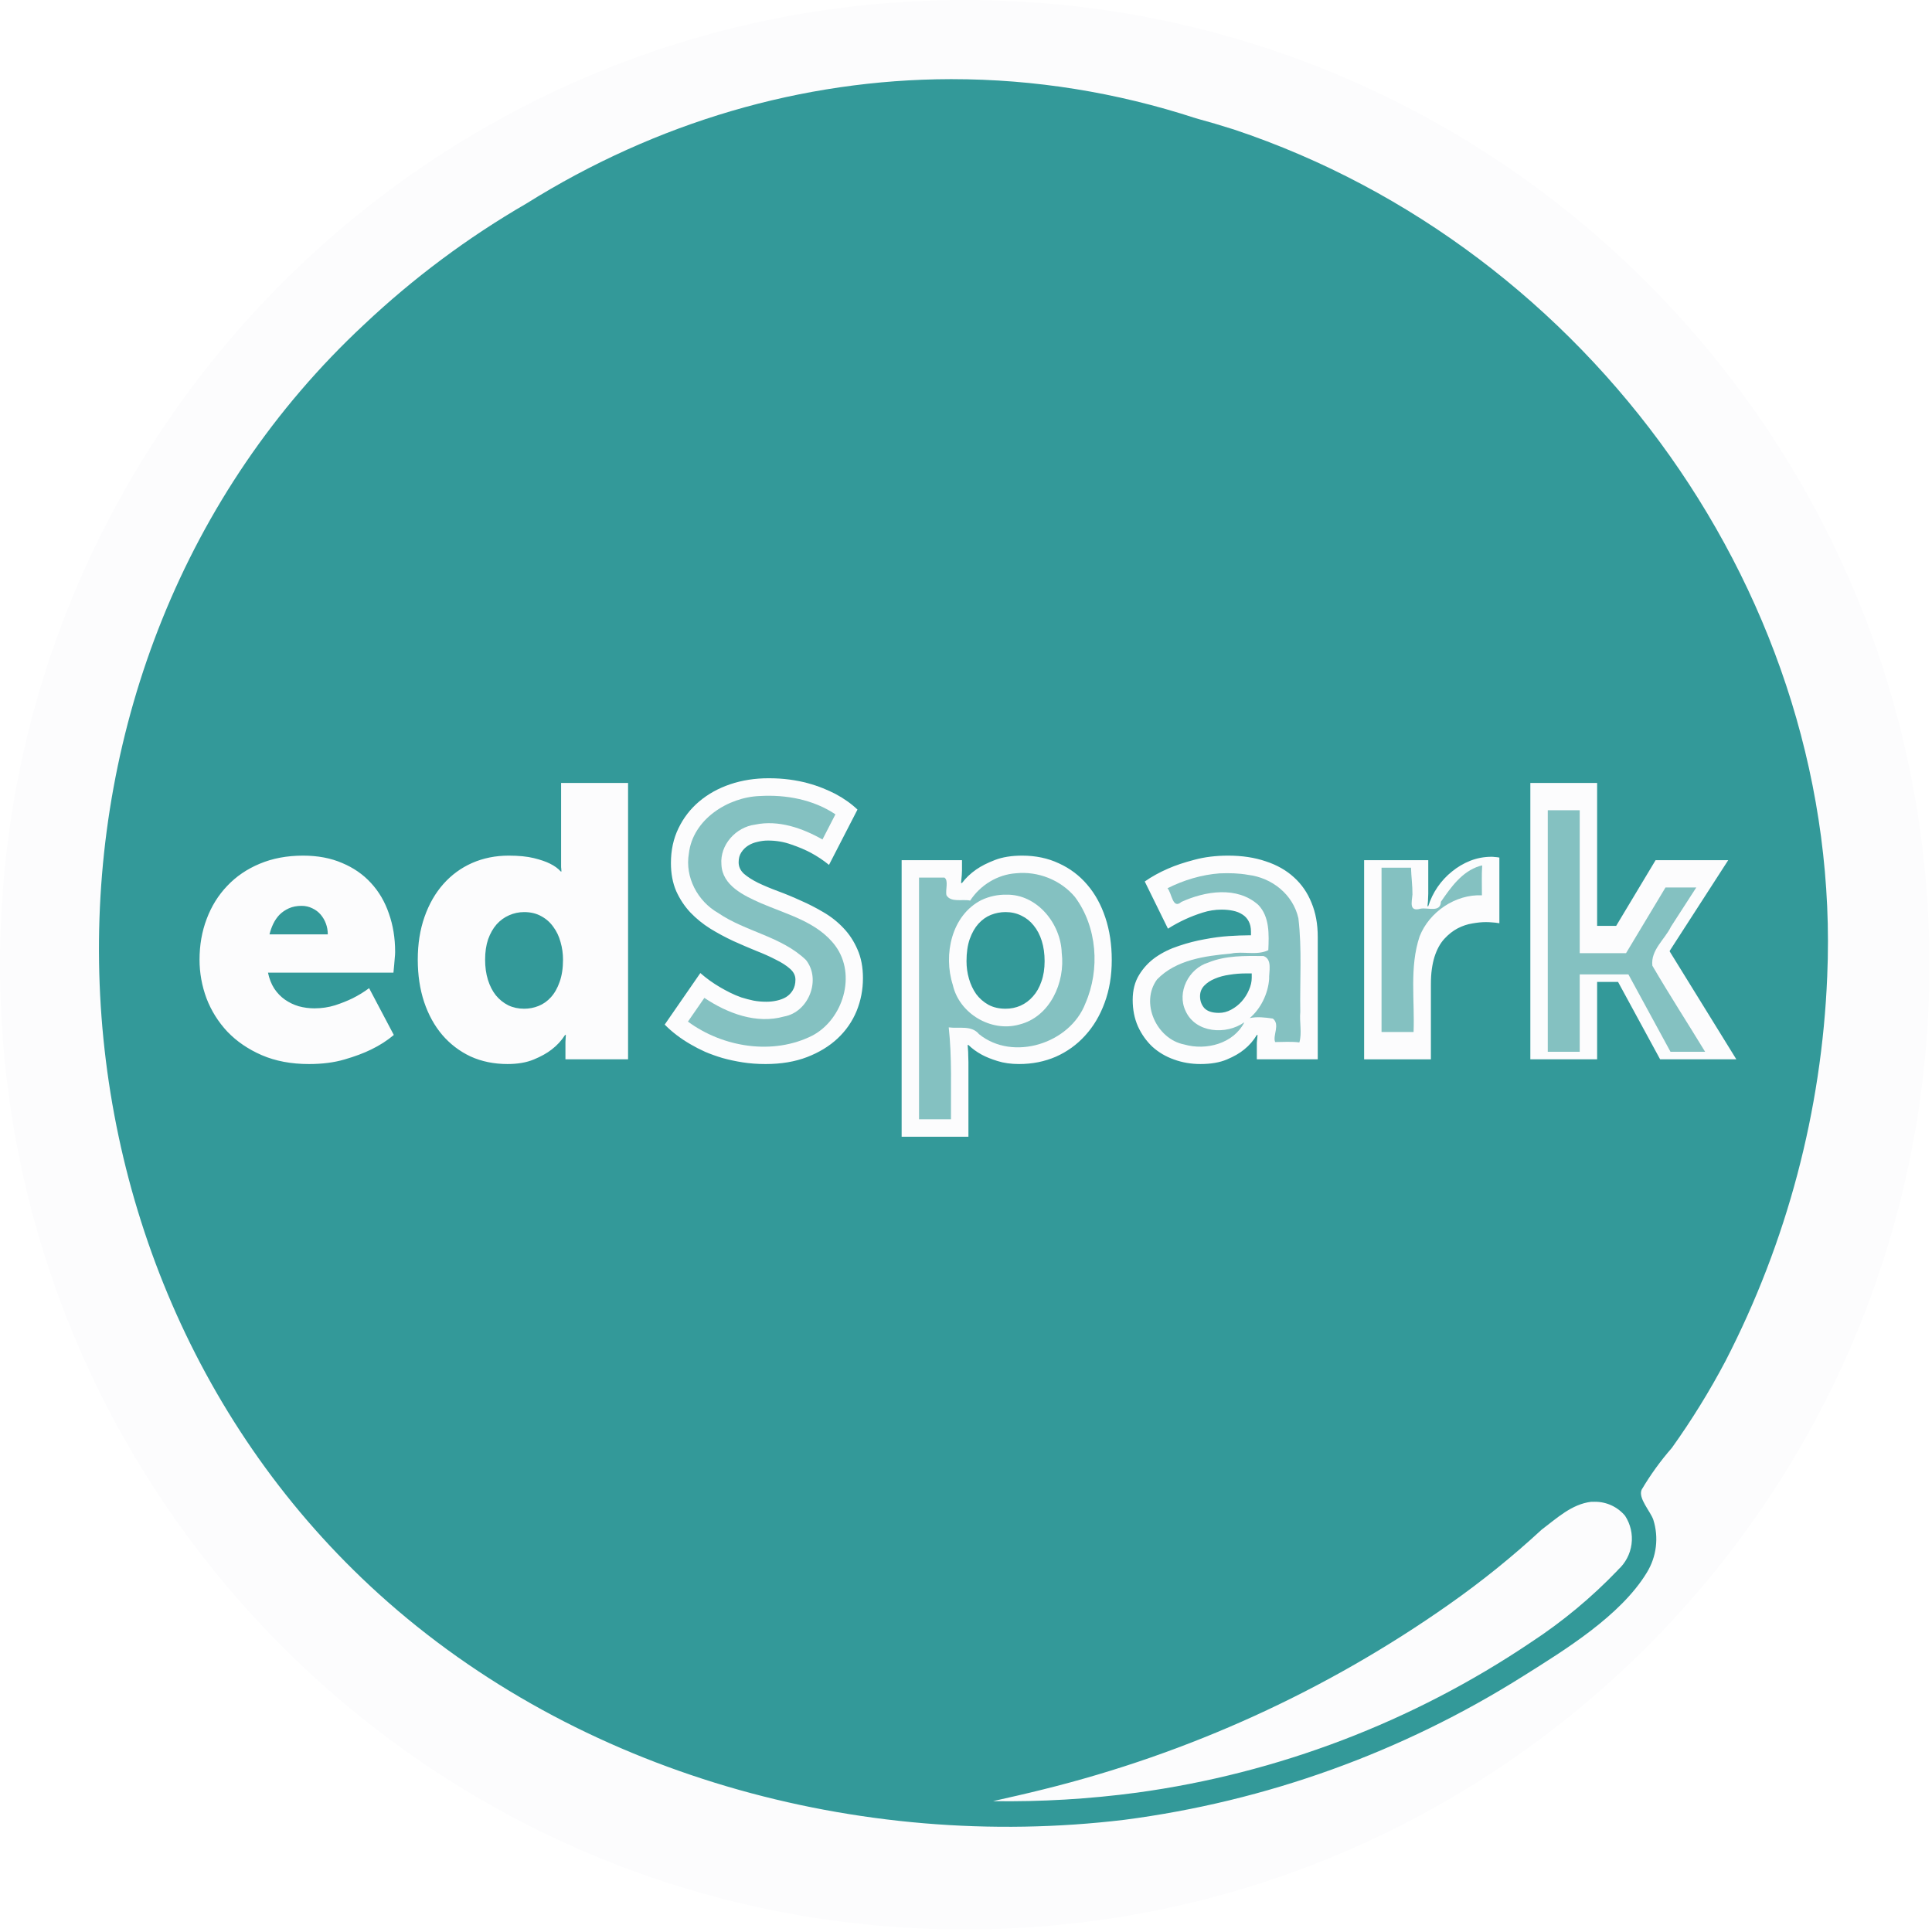
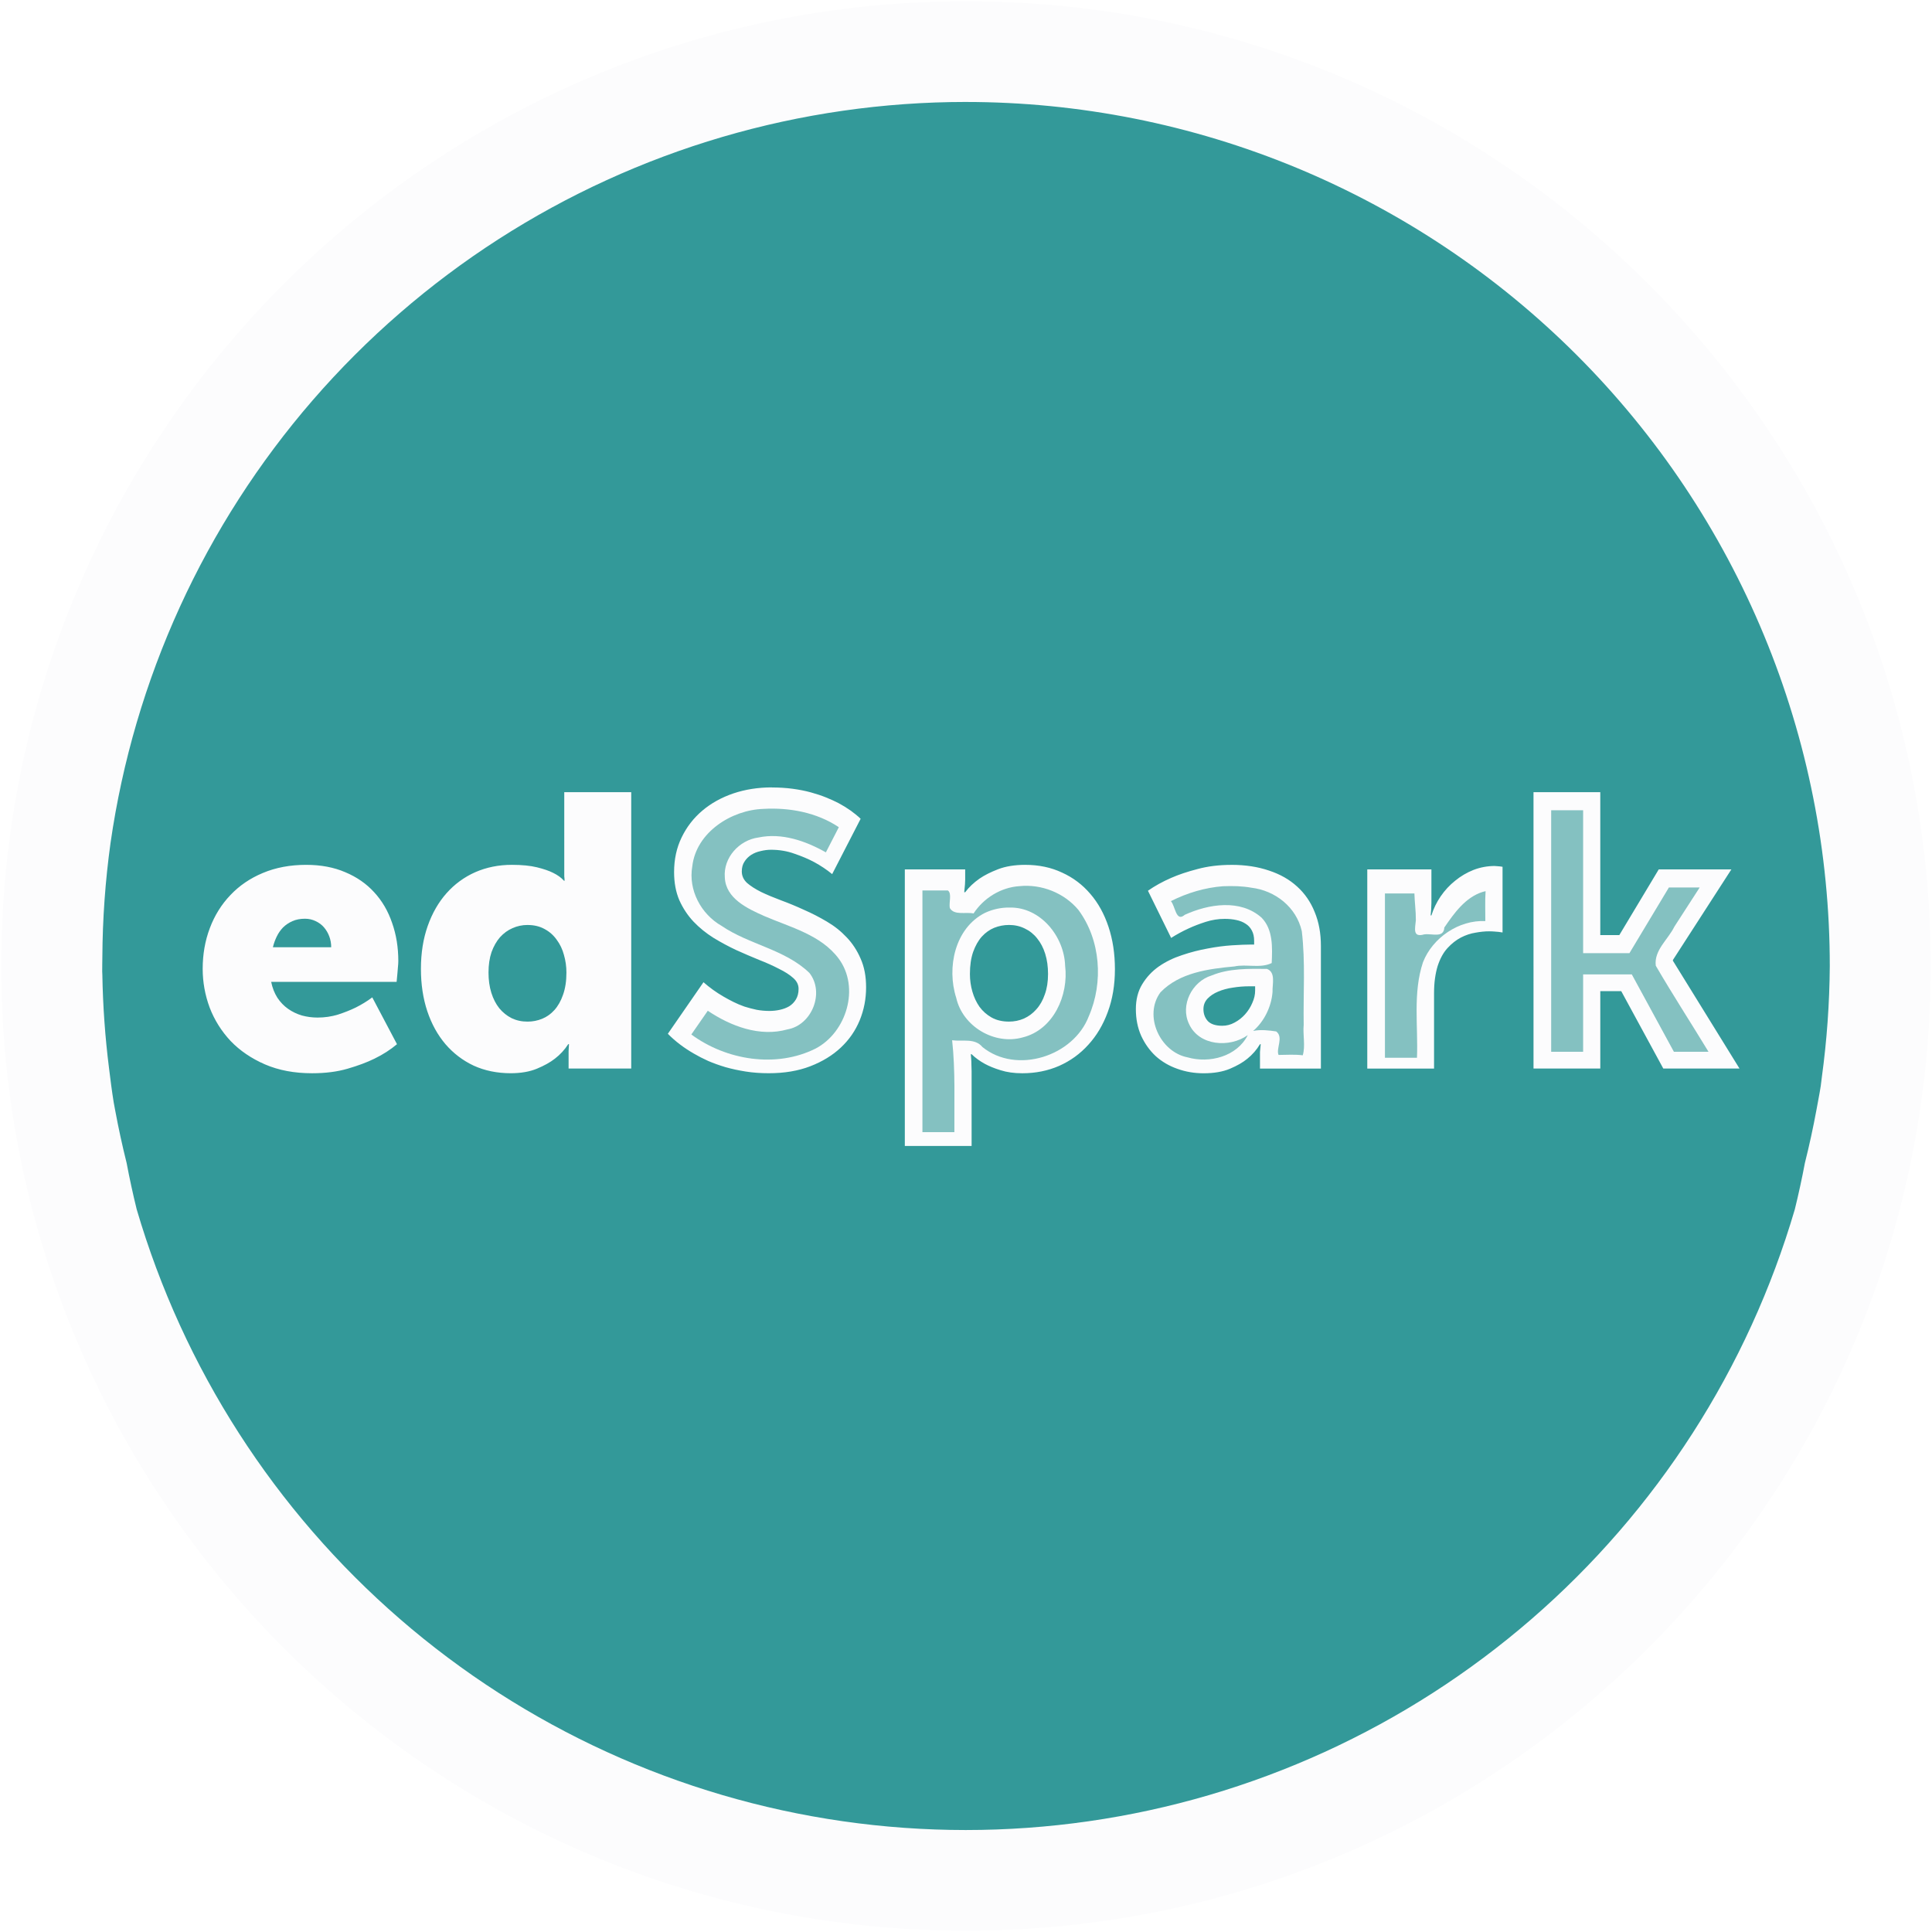
- <svg xmlns="http://www.w3.org/2000/svg" width="300" height="300" viewBox="0 0 204 204" fill="none">
-   <ellipse cx="101.865" cy="101.865" rx="101.865" ry="101.865" fill="#FCFCFD" />
-   <path d="M100.338 8.358C84.701 8.394 69.318 12.907 55.582 21.491C49.395 25.075 43.644 29.364 38.442 34.271C0.194 69.911 1.548 133.492 40.002 168.308C61.024 187.342 90.783 195.513 118.704 192.156C133.681 190.209 148.056 185.03 160.837 176.978C165.25 174.21 171.134 170.589 173.885 166.055C174.394 165.229 174.719 164.304 174.838 163.341C174.957 162.379 174.868 161.402 174.576 160.477C174.282 159.593 172.944 158.194 173.341 157.296C174.267 155.729 175.335 154.251 176.533 152.88C178.618 149.963 180.506 146.909 182.182 143.738C188.684 131.146 192.354 117.284 192.935 103.122C194.686 63.257 167.751 26.175 130.297 13.676C128.962 13.251 127.619 12.854 126.267 12.487C117.893 9.749 109.228 8.359 100.52 8.358C100.46 8.358 100.4 8.358 100.34 8.358H100.338ZM81.16 82.175C81.944 82.175 82.681 82.222 83.372 82.315C84.062 82.408 84.699 82.533 85.283 82.693C85.868 82.852 86.405 83.032 86.897 83.231C87.388 83.43 87.827 83.63 88.212 83.83C89.128 84.321 89.904 84.873 90.541 85.484L87.534 91.324C86.95 90.846 86.313 90.42 85.623 90.048C85.025 89.729 84.334 89.436 83.55 89.171C82.78 88.892 81.957 88.753 81.081 88.753C80.722 88.753 80.358 88.799 79.986 88.892C79.614 88.972 79.282 89.104 78.99 89.29C78.698 89.476 78.459 89.716 78.273 90.008C78.087 90.287 77.993 90.634 77.993 91.046C77.993 91.511 78.179 91.915 78.551 92.261C78.936 92.593 79.434 92.912 80.045 93.217C80.656 93.51 81.352 93.802 82.136 94.094C82.933 94.387 83.736 94.719 84.546 95.091C85.369 95.449 86.173 95.862 86.956 96.327C87.753 96.792 88.456 97.35 89.067 98.001C89.678 98.639 90.169 99.391 90.541 100.254C90.926 101.118 91.119 102.127 91.119 103.283C91.119 104.505 90.893 105.668 90.442 106.771C89.99 107.86 89.327 108.818 88.451 109.642C87.574 110.466 86.498 111.123 85.224 111.615C83.949 112.106 82.489 112.352 80.842 112.352C79.979 112.352 79.169 112.293 78.412 112.173C77.655 112.054 76.944 111.9 76.28 111.714C75.616 111.515 75.005 111.297 74.448 111.058C73.89 110.805 73.385 110.546 72.934 110.28C71.871 109.669 70.956 108.97 70.186 108.186L73.949 102.744C74.6 103.316 75.304 103.821 76.061 104.259C76.38 104.445 76.725 104.632 77.097 104.818C77.468 105.004 77.859 105.169 78.271 105.315C78.696 105.448 79.128 105.562 79.567 105.655C80.005 105.735 80.457 105.774 80.922 105.774C81.293 105.774 81.658 105.735 82.017 105.655C82.388 105.575 82.72 105.448 83.012 105.276C83.304 105.089 83.537 104.85 83.71 104.558C83.896 104.252 83.99 103.881 83.99 103.442C83.99 103.004 83.796 102.619 83.411 102.287C83.04 101.954 82.541 101.634 81.917 101.329C81.306 101.01 80.61 100.697 79.826 100.392C79.043 100.073 78.24 99.728 77.416 99.356C76.593 98.971 75.79 98.538 75.006 98.06C74.223 97.568 73.518 96.997 72.894 96.346C72.283 95.694 71.786 94.945 71.401 94.094C71.029 93.231 70.843 92.24 70.843 91.124C70.843 89.768 71.109 88.546 71.64 87.457C72.171 86.354 72.9 85.409 73.83 84.626C74.76 83.841 75.848 83.237 77.097 82.812C78.358 82.387 79.713 82.175 81.16 82.175ZM59.246 82.673H66.318V111.853H59.705V110.458V110.018C59.705 109.872 59.713 109.747 59.726 109.64C59.726 109.508 59.734 109.387 59.747 109.281H59.667C59.296 109.865 58.825 110.377 58.254 110.816C57.763 111.201 57.131 111.553 56.361 111.872C55.591 112.191 54.669 112.351 53.593 112.351C52.159 112.351 50.857 112.085 49.688 111.553C48.533 111.009 47.538 110.251 46.702 109.281C45.878 108.311 45.24 107.155 44.788 105.813C44.337 104.457 44.112 102.963 44.112 101.329C44.112 99.668 44.35 98.16 44.828 96.805C45.306 95.449 45.971 94.293 46.821 93.337C47.671 92.38 48.679 91.642 49.847 91.124C51.029 90.606 52.318 90.346 53.712 90.346C54.774 90.346 55.657 90.434 56.361 90.606C57.065 90.779 57.629 90.971 58.054 91.183C58.545 91.423 58.931 91.702 59.21 92.02H59.29C59.275 91.941 59.267 91.848 59.267 91.742C59.252 91.662 59.246 91.568 59.246 91.462V91.084L59.246 82.673ZM161.589 82.673H168.64V97.761H170.652L174.815 90.825H182.483L176.309 100.392V100.472L183.34 111.853H175.292L170.851 103.681H168.64V111.853H161.589V82.673ZM32.002 90.346C33.556 90.346 34.93 90.606 36.125 91.124C37.334 91.629 38.35 92.334 39.173 93.237C40.01 94.141 40.64 95.217 41.065 96.466C41.503 97.702 41.722 99.05 41.722 100.511C41.722 100.684 41.709 100.897 41.683 101.15C41.668 101.402 41.648 101.642 41.623 101.867C41.597 102.133 41.571 102.412 41.544 102.704H28.298C28.43 103.342 28.65 103.9 28.955 104.379C29.274 104.857 29.652 105.248 30.09 105.554C30.528 105.86 31.014 106.093 31.545 106.252C32.089 106.398 32.64 106.471 33.198 106.471C33.955 106.471 34.679 106.365 35.37 106.152C36.06 105.927 36.677 105.681 37.222 105.415C37.859 105.096 38.443 104.738 38.974 104.339L41.583 109.282C40.893 109.867 40.096 110.379 39.193 110.817C38.41 111.203 37.467 111.554 36.365 111.873C35.276 112.192 34.027 112.352 32.62 112.352C30.747 112.352 29.088 112.039 27.64 111.414C26.206 110.79 24.998 109.966 24.016 108.942C23.046 107.906 22.309 106.73 21.804 105.415C21.313 104.086 21.069 102.724 21.069 101.329C21.069 99.787 21.321 98.352 21.826 97.023C22.33 95.681 23.055 94.519 23.997 93.536C24.94 92.539 26.082 91.761 27.423 91.203C28.777 90.632 30.304 90.346 32.003 90.346H32.002ZM107.929 90.346C109.363 90.346 110.658 90.619 111.813 91.163C112.982 91.695 113.978 92.446 114.801 93.416C115.625 94.373 116.262 95.529 116.713 96.884C117.165 98.24 117.391 99.734 117.391 101.368C117.391 103.029 117.138 104.538 116.634 105.894C116.142 107.236 115.458 108.385 114.581 109.342C113.718 110.299 112.69 111.043 111.495 111.575C110.3 112.093 109.005 112.351 107.61 112.351C106.747 112.351 105.983 112.245 105.319 112.032C104.669 111.833 104.111 111.607 103.646 111.354C103.115 111.062 102.651 110.724 102.253 110.338H102.174C102.188 110.484 102.2 110.651 102.212 110.837C102.227 110.997 102.235 111.19 102.235 111.416C102.249 111.628 102.256 111.866 102.256 112.132V120.026H95.204V90.825H101.577V91.901C101.577 92.074 101.569 92.24 101.556 92.4C101.541 92.56 101.527 92.699 101.516 92.818C101.501 92.964 101.489 93.104 101.477 93.237H101.577C101.975 92.706 102.48 92.227 103.091 91.802C103.609 91.443 104.266 91.111 105.062 90.805C105.859 90.5 106.814 90.346 107.93 90.346H107.929ZM129.681 90.346C131.155 90.346 132.476 90.546 133.645 90.945C134.826 91.33 135.822 91.895 136.632 92.639C137.442 93.37 138.06 94.266 138.485 95.329C138.923 96.379 139.141 97.576 139.141 98.918V111.853H132.709V110.598V110.099C132.724 109.94 132.735 109.799 132.747 109.68C132.762 109.534 132.775 109.402 132.787 109.282H132.707C132.362 109.867 131.917 110.379 131.372 110.817C130.908 111.203 130.297 111.554 129.54 111.873C128.783 112.192 127.854 112.351 126.752 112.351C125.769 112.351 124.839 112.192 123.963 111.873C123.099 111.568 122.344 111.122 121.693 110.537C121.056 109.939 120.544 109.223 120.159 108.385C119.787 107.548 119.601 106.61 119.601 105.574V105.576C119.601 104.552 119.827 103.674 120.278 102.943C120.73 102.199 121.314 101.575 122.031 101.07C122.761 100.565 123.578 100.167 124.481 99.875C125.384 99.569 126.287 99.336 127.189 99.177C128.092 99.004 128.949 98.892 129.759 98.839C130.582 98.786 131.265 98.759 131.81 98.759H132.09V98.379C132.09 97.941 132.01 97.576 131.851 97.284C131.691 96.978 131.472 96.739 131.193 96.566C130.915 96.38 130.583 96.246 130.198 96.166C129.826 96.087 129.42 96.047 128.982 96.047C128.305 96.047 127.635 96.153 126.971 96.365C126.307 96.578 125.703 96.811 125.158 97.063C124.521 97.356 123.909 97.688 123.325 98.06L120.875 93.078C121.592 92.573 122.409 92.121 123.325 91.722C124.108 91.377 125.039 91.065 126.114 90.785C127.19 90.493 128.378 90.346 129.679 90.346L129.681 90.346ZM157.503 90.467C157.609 90.467 157.709 90.474 157.801 90.489C157.894 90.489 157.98 90.496 158.059 90.51C158.152 90.525 158.24 90.538 158.319 90.55V97.486C158.2 97.471 158.066 97.451 157.92 97.426C157.788 97.411 157.636 97.399 157.463 97.388C157.29 97.373 157.097 97.365 156.885 97.365C156.46 97.365 155.988 97.412 155.47 97.505C154.952 97.585 154.436 97.757 153.918 98.023C153.413 98.288 152.941 98.66 152.503 99.138C152.065 99.617 151.72 100.249 151.468 101.033C151.348 101.419 151.255 101.85 151.188 102.328C151.121 102.793 151.089 103.318 151.089 103.903V111.856H144.038V90.825H150.81V94.373C150.81 94.559 150.802 94.732 150.789 94.892C150.789 95.038 150.78 95.17 150.766 95.29C150.751 95.436 150.74 95.569 150.728 95.689H150.807C151.033 94.971 151.358 94.301 151.783 93.676C152.221 93.039 152.733 92.487 153.317 92.022C153.901 91.544 154.545 91.164 155.249 90.885C155.966 90.606 156.717 90.467 157.5 90.467L157.503 90.467ZM31.843 95.649C31.338 95.649 30.893 95.735 30.508 95.908C30.123 96.081 29.791 96.307 29.512 96.586C29.247 96.865 29.027 97.183 28.855 97.542C28.682 97.901 28.55 98.273 28.457 98.658H34.611C34.611 98.259 34.545 97.881 34.412 97.522C34.28 97.164 34.093 96.845 33.854 96.566C33.615 96.287 33.323 96.067 32.978 95.908C32.633 95.735 32.255 95.649 31.843 95.649ZM106.177 96.306C105.646 96.306 105.128 96.405 104.624 96.604C104.132 96.803 103.695 97.115 103.31 97.541C102.938 97.953 102.633 98.491 102.394 99.155C102.168 99.806 102.054 100.584 102.054 101.488V101.489C102.054 102.127 102.14 102.745 102.313 103.343C102.485 103.941 102.738 104.479 103.07 104.957C103.415 105.422 103.847 105.801 104.365 106.093C104.883 106.372 105.487 106.511 106.177 106.511C106.735 106.511 107.26 106.405 107.751 106.192C108.256 105.966 108.693 105.641 109.065 105.216C109.45 104.791 109.749 104.266 109.961 103.641C110.187 103.017 110.301 102.298 110.301 101.488C110.301 100.704 110.201 99.994 110.002 99.356C109.803 98.718 109.518 98.173 109.146 97.721C108.787 97.27 108.355 96.924 107.851 96.685C107.346 96.433 106.788 96.306 106.177 96.306V96.306ZM55.346 96.307C54.788 96.307 54.257 96.42 53.752 96.645C53.261 96.858 52.822 97.177 52.437 97.602C52.065 98.027 51.767 98.552 51.541 99.177C51.329 99.801 51.223 100.52 51.223 101.33C51.223 102.114 51.322 102.825 51.521 103.462C51.72 104.1 51.999 104.645 52.358 105.097C52.73 105.548 53.168 105.9 53.673 106.153C54.178 106.392 54.735 106.512 55.346 106.512C55.877 106.512 56.389 106.413 56.88 106.214C57.371 106.015 57.802 105.708 58.174 105.295C58.559 104.87 58.864 104.332 59.09 103.681C59.329 103.016 59.449 102.234 59.449 101.33C59.449 100.692 59.362 100.073 59.189 99.475C59.03 98.877 58.779 98.347 58.434 97.882C58.102 97.404 57.676 97.024 57.158 96.745C56.641 96.453 56.037 96.307 55.346 96.307ZM131.513 102.784C130.955 102.784 130.391 102.83 129.82 102.923C129.249 103.003 128.731 103.143 128.266 103.343C127.814 103.529 127.443 103.775 127.151 104.08C126.859 104.386 126.712 104.758 126.712 105.196C126.712 105.688 126.865 106.105 127.171 106.451C127.49 106.783 128.001 106.95 128.705 106.95C129.156 106.95 129.587 106.838 129.999 106.612C130.424 106.386 130.796 106.094 131.115 105.735C131.434 105.376 131.686 104.977 131.872 104.538C132.071 104.099 132.17 103.668 132.17 103.243V102.784H131.513ZM168.402 158.573C169.009 158.57 169.61 158.7 170.161 158.956C170.711 159.211 171.199 159.584 171.59 160.05C172.168 160.934 172.411 161.996 172.274 163.044C172.136 164.092 171.628 165.056 170.84 165.761V165.775C168.075 168.663 164.991 171.227 161.646 173.416C149.177 181.816 134.95 187.245 120.058 189.285C115.017 189.959 109.932 190.26 104.847 190.184C106.612 189.786 108.378 189.389 110.143 188.947C125.532 185.146 140.078 178.512 153.04 169.382C156.457 166.981 159.711 164.355 162.779 161.52C164.368 160.328 165.941 158.828 168 158.577H168.251C168.301 158.575 168.352 158.573 168.402 158.573V158.573Z" fill="#339999" />
-   <path opacity="0.6" d="M80.234 84.052C76.905 84.162 73.147 86.499 72.737 90.131C72.307 92.628 73.664 95.167 75.834 96.403C78.742 98.386 82.532 98.882 85.106 101.37C86.74 103.44 85.375 106.88 82.789 107.333C79.866 108.161 76.799 106.99 74.375 105.366C73.797 106.201 73.218 107.036 72.64 107.871C76.329 110.592 81.608 111.448 85.777 109.348C89.029 107.629 90.45 102.932 88.215 99.883C86.333 97.341 83.087 96.555 80.325 95.359C78.564 94.575 76.265 93.514 76.175 91.289C75.999 89.202 77.696 87.341 79.728 87.071C82.197 86.554 84.712 87.435 86.845 88.641C87.301 87.756 87.757 86.87 88.213 85.984C85.883 84.427 82.997 83.89 80.234 84.052Z" fill="#339999" />
-   <path opacity="0.6" d="M107.284 92.209C105.327 92.338 103.51 93.46 102.44 95.093C101.635 94.916 100.391 95.329 99.931 94.517C99.819 93.947 100.175 92.983 99.727 92.666C98.832 92.666 97.936 92.666 97.041 92.666C97.041 101.172 97.041 109.678 97.041 118.184C98.165 118.184 99.29 118.184 100.414 118.184C100.392 114.949 100.528 111.703 100.176 108.48C101.274 108.632 102.577 108.226 103.376 109.196C106.97 112.109 112.995 110.18 114.609 105.942C116.17 102.367 115.858 97.872 113.505 94.713C112.004 92.918 109.605 91.972 107.284 92.209H107.284ZM106.255 94.469C109.504 94.404 112.012 97.519 112.108 100.612C112.494 103.73 110.873 107.387 107.614 108.184C104.647 109.014 101.29 107.024 100.61 104.008C99.583 100.816 100.46 96.627 103.655 95.024C104.466 94.648 105.361 94.453 106.255 94.469V94.469Z" fill="#339999" />
-   <path opacity="0.6" d="M128.811 92.215C126.884 92.357 125 92.923 123.277 93.79C123.749 94.32 123.803 96.054 124.743 95.234C127.255 94.088 130.612 93.545 132.854 95.539C134.079 96.798 133.991 98.7 133.922 100.329C132.704 100.92 131.25 100.411 129.995 100.685C127.254 100.937 124.173 101.339 122.171 103.423C120.366 105.878 122.121 109.715 125.036 110.286C127.344 110.951 130.25 110.202 131.391 107.94C129.484 109.304 126.248 109.088 125.191 106.761C124.235 104.771 125.508 102.276 127.567 101.643C129.413 100.879 131.461 100.93 133.408 100.944C134.38 101.287 133.974 102.597 134.007 103.385C133.891 104.948 133.11 106.517 131.96 107.5C132.752 107.327 133.645 107.439 134.397 107.55C135.2 108.166 134.357 109.35 134.643 110.031C135.496 110.025 136.365 109.961 137.2 110.07C137.496 109.068 137.194 107.912 137.298 106.851C137.242 103.556 137.488 100.233 137.097 96.957C136.525 94.428 134.294 92.677 131.788 92.376C130.806 92.2 129.806 92.178 128.811 92.218L128.811 92.215Z" fill="#339999" />
-   <path opacity="0.6" d="M156.212 91.452C154.367 92.025 153.186 93.704 152.147 95.217C152.092 96.386 150.811 95.813 150.014 95.945C148.78 96.296 149.059 95.331 149.141 94.445C149.15 93.501 149.013 92.564 148.989 91.622C147.951 91.622 146.914 91.622 145.877 91.622C145.877 97.404 145.877 103.186 145.877 108.968C147.004 108.968 148.131 108.968 149.259 108.968C149.392 105.613 148.812 102.123 149.896 98.878C150.918 96.274 153.702 94.405 156.476 94.537C156.486 93.488 156.432 92.432 156.504 91.38C156.407 91.402 156.309 91.43 156.212 91.452L156.212 91.452Z" fill="#339999" />
-   <path opacity="0.6" d="M163.43 111.057C164.554 111.057 165.678 111.057 166.803 111.057C166.803 108.333 166.803 105.61 166.803 102.886C168.516 102.886 170.23 102.886 171.943 102.886C173.422 105.611 174.907 108.333 176.388 111.057C177.606 111.057 178.824 111.057 180.043 111.057C178.2 108.024 176.253 105.022 174.474 101.969C174.276 100.32 175.781 99.203 176.44 97.843C177.33 96.466 178.219 95.088 179.109 93.711C178.026 93.711 176.942 93.711 175.859 93.711C174.47 96.022 173.085 98.336 171.693 100.646C170.063 100.646 168.433 100.646 166.803 100.646C166.803 95.616 166.803 90.587 166.803 85.557C165.678 85.557 164.554 85.557 163.43 85.557C163.43 94.057 163.43 102.557 163.43 111.057Z" fill="#339999" />
+ <svg xmlns="http://www.w3.org/2000/svg" width="300" height="300" viewBox="0 0 204 204" fill="none" version="1.1" id="svg6">
+   <defs id="defs6" />
+   <g id="g38" transform="translate(223.1979,27.63061)">
+     <circle cx="-121.198" cy="74.369" fill="#fcfcfd" id="ellipse1" r="101.865" />
+     <path id="path27" style="fill:#339999;fill-opacity:1;stroke-width:0.726;stroke-linecap:round;stroke-linejoin:round;paint-order:markers stroke fill" d="m -121.223,-16.865 a 91.235,91.235 0 0 0 -12.984,0.93 91.235,91.235 0 0 0 -12.721,2.766 91.235,91.235 0 0 0 -12.196,4.549 91.235,91.235 0 0 0 -11.425,6.238 91.235,91.235 0 0 0 -10.42,7.801 91.235,91.235 0 0 0 -9.205,9.204 91.235,91.235 0 0 0 -7.801,10.422 91.235,91.235 0 0 0 -6.238,11.425 91.235,91.235 0 0 0 -4.549,12.196 91.235,91.235 0 0 0 -2.766,12.721 91.235,91.235 0 0 0 -0.862,12.042 c -5.2e-4,0.504 -0.022,1.008 -0.015,1.513 0.002,0.125 0.012,0.25 0.015,0.376 a 91.235,91.235 0 0 0 0.705,9.849 c 0.148,1.206 0.3,2.413 0.494,3.612 0.048,0.298 0.115,0.593 0.166,0.891 a 91.235,91.235 0 0 0 1.197,5.498 91.235,91.235 0 0 0 1.066,4.905 91.235,91.235 0 0 0 4.549,12.197 91.235,91.235 0 0 0 6.238,11.425 91.235,91.235 0 0 0 7.801,10.42 91.235,91.235 0 0 0 9.205,9.205 91.235,91.235 0 0 0 10.42,7.8 91.235,91.235 0 0 0 11.425,6.238 91.235,91.235 0 0 0 12.196,4.55 91.235,91.235 0 0 0 12.721,2.766 91.235,91.235 0 0 0 12.984,0.928 91.235,91.235 0 0 0 12.984,-0.928 91.235,91.235 0 0 0 12.719,-2.766 91.235,91.235 0 0 0 12.197,-4.55 91.235,91.235 0 0 0 11.425,-6.238 91.235,91.235 0 0 0 10.42,-7.8 91.235,91.235 0 0 0 9.205,-9.205 91.235,91.235 0 0 0 7.8,-10.42 91.235,91.235 0 0 0 6.238,-11.425 91.235,91.235 0 0 0 4.55,-12.197 91.235,91.235 0 0 0 1.066,-4.905 91.235,91.235 0 0 0 1.227,-5.639 c 0.149,-0.839 0.323,-1.673 0.45,-2.515 0.045,-0.3 0.069,-0.604 0.112,-0.904 a 91.235,91.235 0 0 0 0.839,-11.739 91.235,91.235 0 0 0 -0.109,-4.477 91.235,91.235 0 0 0 -0.331,-4.465 91.235,91.235 0 0 0 -0.547,-4.445 91.235,91.235 0 0 0 -0.766,-4.412 91.235,91.235 0 0 0 -0.98,-4.37 91.235,91.235 0 0 0 -1.195,-4.315 91.235,91.235 0 0 0 -1.404,-4.253 91.235,91.235 0 0 0 -1.612,-4.177 91.235,91.235 0 0 0 -1.814,-4.095 91.235,91.235 0 0 0 -2.013,-4 91.235,91.235 0 0 0 -2.207,-3.895 91.235,91.235 0 0 0 -2.396,-3.784 91.235,91.235 0 0 0 -2.578,-3.66 91.235,91.235 0 0 0 -2.756,-3.53 91.235,91.235 0 0 0 -2.925,-3.392 91.235,91.235 0 0 0 -3.088,-3.243 91.235,91.235 0 0 0 -3.243,-3.087 91.235,91.235 0 0 0 -3.391,-2.926 91.235,91.235 0 0 0 -3.53,-2.755 91.235,91.235 0 0 0 -3.662,-2.579 91.235,91.235 0 0 0 -3.783,-2.395 91.235,91.235 0 0 0 -3.897,-2.207 91.235,91.235 0 0 0 -4,-2.013 91.235,91.235 0 0 0 -4.093,-1.816 91.235,91.235 0 0 0 -4.178,-1.611 91.235,91.235 0 0 0 -4.251,-1.405 91.235,91.235 0 0 0 -4.316,-1.194 91.235,91.235 0 0 0 -4.37,-0.981 91.235,91.235 0 0 0 -4.412,-0.765 91.235,91.235 0 0 0 -4.444,-0.549 91.235,91.235 0 0 0 -4.466,-0.329 91.235,91.235 0 0 0 -4.476,-0.11 z m -20.481,72.383 c 0.783,0 1.521,0.046 2.211,0.139 0.691,0.093 1.327,0.219 1.911,0.379 0.584,0.16 1.122,0.339 1.614,0.538 0.491,0.199 0.93,0.399 1.315,0.599 0.458,0.246 0.882,0.507 1.27,0.782 0.388,0.276 0.741,0.566 1.06,0.871 l -3.007,5.841 c -0.584,-0.478 -1.221,-0.904 -1.911,-1.276 -0.598,-0.319 -1.288,-0.612 -2.072,-0.878 -0.385,-0.14 -0.784,-0.244 -1.195,-0.313 -0.412,-0.07 -0.837,-0.104 -1.275,-0.104 -0.358,0 -0.724,0.046 -1.096,0.139 -0.372,0.08 -0.703,0.211 -0.995,0.397 -0.292,0.186 -0.531,0.426 -0.717,0.719 -0.093,0.14 -0.163,0.296 -0.21,0.469 -0.047,0.173 -0.07,0.362 -0.07,0.568 0,0.233 0.046,0.45 0.139,0.652 0.093,0.202 0.232,0.39 0.418,0.563 0.385,0.332 0.883,0.651 1.494,0.956 0.611,0.292 1.308,0.584 2.092,0.877 0.797,0.292 1.599,0.625 2.409,0.997 0.823,0.359 1.627,0.771 2.411,1.236 0.398,0.233 0.773,0.487 1.125,0.766 0.352,0.279 0.68,0.582 0.985,0.907 0.305,0.319 0.582,0.667 0.827,1.043 0.246,0.375 0.461,0.778 0.647,1.21 0.193,0.432 0.338,0.9 0.434,1.405 0.096,0.505 0.143,1.046 0.143,1.624 0,0.611 -0.056,1.208 -0.169,1.789 -0.113,0.581 -0.283,1.147 -0.509,1.699 -0.226,0.544 -0.504,1.057 -0.835,1.535 -0.332,0.479 -0.717,0.924 -1.155,1.336 -0.438,0.412 -0.926,0.782 -1.464,1.11 -0.538,0.329 -1.126,0.617 -1.764,0.863 -0.637,0.245 -1.32,0.43 -2.051,0.552 -0.73,0.123 -1.508,0.183 -2.331,0.183 -0.863,0 -1.672,-0.058 -2.429,-0.178 -0.757,-0.119 -1.469,-0.274 -2.133,-0.46 -0.664,-0.199 -1.274,-0.417 -1.831,-0.656 -0.558,-0.253 -1.063,-0.512 -1.514,-0.778 -0.531,-0.305 -1.026,-0.632 -1.484,-0.981 -0.458,-0.349 -0.879,-0.72 -1.264,-1.112 l 3.763,-5.443 c 0.651,0.572 1.356,1.077 2.113,1.515 0.319,0.186 0.663,0.373 1.035,0.559 0.372,0.186 0.764,0.351 1.175,0.497 0.425,0.133 0.857,0.247 1.295,0.34 0.438,0.08 0.89,0.12 1.355,0.12 0.372,0 0.737,-0.04 1.096,-0.12 0.372,-0.08 0.703,-0.207 0.995,-0.379 0.292,-0.187 0.525,-0.427 0.697,-0.719 0.093,-0.153 0.163,-0.323 0.21,-0.509 0.047,-0.186 0.07,-0.387 0.07,-0.607 0,-0.219 -0.048,-0.425 -0.145,-0.618 -0.096,-0.193 -0.24,-0.372 -0.433,-0.538 -0.372,-0.333 -0.87,-0.653 -1.494,-0.958 -0.611,-0.319 -1.307,-0.633 -2.09,-0.938 -0.783,-0.319 -1.587,-0.664 -2.411,-1.036 -0.823,-0.385 -1.627,-0.818 -2.411,-1.296 -0.392,-0.246 -0.764,-0.511 -1.116,-0.797 -0.352,-0.286 -0.684,-0.592 -0.996,-0.918 -0.305,-0.326 -0.583,-0.675 -0.831,-1.051 -0.249,-0.375 -0.469,-0.775 -0.661,-1.201 -0.186,-0.432 -0.325,-0.895 -0.418,-1.391 -0.093,-0.495 -0.139,-1.021 -0.139,-1.579 0,-0.678 0.066,-1.323 0.199,-1.934 0.133,-0.611 0.332,-1.188 0.598,-1.733 0.266,-0.551 0.581,-1.063 0.946,-1.535 0.365,-0.472 0.78,-0.904 1.244,-1.296 0.465,-0.392 0.968,-0.739 1.513,-1.041 0.544,-0.302 1.129,-0.559 1.753,-0.772 0.631,-0.213 1.286,-0.372 1.963,-0.478 0.677,-0.106 1.377,-0.159 2.101,-0.159 z m -21.914,0.498 h 7.071 v 29.18 h -6.613 v -1.396 -0.44 c 0,-0.146 0.008,-0.272 0.021,-0.379 0,-0.132 0.008,-0.253 0.021,-0.359 h -0.08 c -0.186,0.292 -0.397,0.566 -0.632,0.822 -0.235,0.256 -0.495,0.494 -0.781,0.713 -0.246,0.193 -0.526,0.377 -0.842,0.552 -0.316,0.176 -0.665,0.344 -1.051,0.503 -0.385,0.16 -0.808,0.279 -1.27,0.359 -0.461,0.08 -0.962,0.121 -1.499,0.121 -0.717,0 -1.401,-0.068 -2.052,-0.201 -0.651,-0.133 -1.268,-0.332 -1.853,-0.598 -0.578,-0.272 -1.115,-0.597 -1.612,-0.976 -0.498,-0.379 -0.955,-0.811 -1.373,-1.296 -0.412,-0.485 -0.778,-1.016 -1.097,-1.594 -0.319,-0.578 -0.591,-1.203 -0.817,-1.874 -0.226,-0.678 -0.395,-1.391 -0.507,-2.138 -0.113,-0.747 -0.169,-1.528 -0.169,-2.345 0,-0.831 0.06,-1.623 0.179,-2.377 0.119,-0.754 0.298,-1.47 0.537,-2.148 0.239,-0.678 0.524,-1.305 0.857,-1.883 0.332,-0.578 0.711,-1.106 1.136,-1.584 0.425,-0.478 0.89,-0.902 1.395,-1.271 0.504,-0.369 1.048,-0.683 1.632,-0.942 0.591,-0.259 1.209,-0.453 1.853,-0.583 0.644,-0.13 1.315,-0.195 2.012,-0.195 0.531,0 1.018,0.023 1.46,0.066 0.441,0.043 0.838,0.108 1.19,0.194 0.704,0.173 1.267,0.365 1.692,0.578 0.246,0.12 0.466,0.248 0.659,0.388 0.193,0.14 0.359,0.29 0.498,0.449 h 0.08 c -0.015,-0.08 -0.023,-0.173 -0.023,-0.279 -0.015,-0.08 -0.021,-0.174 -0.021,-0.28 v -0.377 z m 102.343,0 h 7.051 v 15.087 h 2.012 l 4.162,-6.935 h 7.669 l -6.174,9.566 v 0.081 l 7.031,11.381 h -8.047 l -4.441,-8.172 h -2.211 v 8.172 h -7.051 z m -129.586,7.673 h 0.001 c 0.776,8e-5 1.507,0.066 2.194,0.195 0.687,0.13 1.33,0.324 1.927,0.583 0.604,0.252 1.16,0.555 1.668,0.907 0.508,0.352 0.968,0.754 1.38,1.206 0.418,0.452 0.784,0.947 1.1,1.485 0.315,0.538 0.579,1.121 0.792,1.745 0.219,0.618 0.384,1.262 0.494,1.936 0.11,0.674 0.165,1.377 0.165,2.108 0,0.173 -0.013,0.386 -0.04,0.639 -0.015,0.252 -0.035,0.492 -0.06,0.717 -0.026,0.266 -0.053,0.545 -0.08,0.837 h -13.245 c 0.066,0.319 0.153,0.619 0.263,0.898 0.11,0.279 0.242,0.537 0.394,0.777 0.159,0.239 0.333,0.456 0.522,0.652 0.189,0.196 0.393,0.37 0.612,0.523 0.219,0.153 0.45,0.289 0.692,0.405 0.242,0.117 0.497,0.214 0.762,0.294 0.544,0.146 1.096,0.218 1.654,0.218 0.378,0 0.748,-0.027 1.11,-0.08 0.362,-0.053 0.716,-0.133 1.061,-0.239 0.691,-0.225 1.308,-0.471 1.853,-0.737 0.637,-0.319 1.221,-0.677 1.752,-1.076 l 2.61,4.943 c -0.345,0.292 -0.717,0.566 -1.116,0.822 -0.398,0.256 -0.824,0.494 -1.275,0.713 -0.392,0.193 -0.824,0.377 -1.295,0.552 -0.471,0.176 -0.982,0.344 -1.533,0.503 -0.544,0.16 -1.129,0.279 -1.753,0.359 -0.624,0.08 -1.288,0.12 -1.992,0.12 -0.936,0 -1.82,-0.077 -2.65,-0.234 -0.415,-0.078 -0.816,-0.176 -1.205,-0.294 -0.388,-0.117 -0.764,-0.254 -1.126,-0.41 -0.717,-0.312 -1.377,-0.674 -1.982,-1.086 -0.604,-0.412 -1.152,-0.873 -1.643,-1.385 -0.485,-0.518 -0.91,-1.071 -1.279,-1.659 -0.369,-0.588 -0.68,-1.211 -0.932,-1.869 -0.246,-0.664 -0.429,-1.336 -0.551,-2.017 -0.122,-0.681 -0.185,-1.37 -0.185,-2.068 0,-0.771 0.064,-1.515 0.19,-2.233 0.126,-0.718 0.315,-1.409 0.567,-2.073 0.252,-0.671 0.56,-1.297 0.922,-1.878 0.362,-0.581 0.78,-1.118 1.251,-1.61 0.471,-0.498 0.992,-0.942 1.563,-1.331 0.571,-0.389 1.191,-0.722 1.862,-1.001 0.677,-0.286 1.398,-0.5 2.161,-0.643 0.763,-0.143 1.569,-0.215 2.419,-0.215 z m 75.926,0 h 0.001 c 0.716,9e-5 1.398,0.068 2.045,0.205 0.647,0.136 1.261,0.341 1.838,0.614 0.585,0.266 1.125,0.586 1.623,0.962 0.498,0.376 0.952,0.806 1.364,1.291 0.412,0.478 0.778,1.006 1.097,1.584 0.319,0.578 0.59,1.206 0.815,1.883 0.226,0.678 0.396,1.39 0.509,2.137 0.113,0.747 0.17,1.53 0.17,2.347 0,0.831 -0.064,1.623 -0.19,2.377 -0.126,0.754 -0.315,1.471 -0.567,2.149 -0.246,0.671 -0.541,1.294 -0.883,1.869 -0.342,0.575 -0.732,1.101 -1.17,1.579 -0.431,0.478 -0.904,0.904 -1.418,1.276 -0.514,0.372 -1.071,0.69 -1.668,0.956 -0.598,0.259 -1.22,0.454 -1.867,0.583 -0.647,0.129 -1.32,0.194 -2.017,0.194 -0.431,0 -0.839,-0.027 -1.221,-0.08 -0.382,-0.053 -0.738,-0.133 -1.07,-0.239 -0.65,-0.199 -1.208,-0.426 -1.673,-0.679 -0.531,-0.292 -0.995,-0.63 -1.393,-1.016 h -0.078 c 0.014,0.146 0.026,0.313 0.038,0.499 0.015,0.16 0.023,0.353 0.023,0.579 0.014,0.212 0.021,0.45 0.021,0.716 v 7.894 h -7.052 V 64.167 h 6.374 v 1.076 c 0,0.173 -0.008,0.34 -0.021,0.499 -0.015,0.16 -0.029,0.298 -0.04,0.417 -0.015,0.146 -0.028,0.287 -0.04,0.42 h 0.101 c 0.199,-0.266 0.424,-0.518 0.676,-0.757 0.252,-0.239 0.531,-0.466 0.837,-0.679 0.259,-0.179 0.553,-0.352 0.882,-0.518 0.329,-0.166 0.692,-0.325 1.09,-0.478 0.399,-0.153 0.836,-0.267 1.314,-0.344 0.477,-0.076 0.995,-0.115 1.553,-0.116 z m 21.751,0 h 0.001 c 0.737,0 1.436,0.05 2.097,0.15 0.661,0.1 1.283,0.25 1.867,0.449 0.591,0.193 1.134,0.43 1.632,0.712 0.498,0.282 0.95,0.611 1.355,0.983 0.405,0.365 0.762,0.772 1.07,1.221 0.309,0.448 0.57,0.937 0.782,1.469 0.219,0.525 0.383,1.087 0.493,1.685 0.109,0.598 0.163,1.233 0.163,1.905 v 12.935 h -6.432 v -1.255 -0.499 c 0.015,-0.159 0.026,-0.299 0.038,-0.418 0.015,-0.146 0.028,-0.278 0.04,-0.398 h -0.08 c -0.172,0.292 -0.371,0.566 -0.594,0.822 -0.223,0.256 -0.47,0.494 -0.742,0.713 -0.232,0.193 -0.501,0.377 -0.806,0.552 -0.305,0.176 -0.647,0.344 -1.025,0.503 -0.379,0.16 -0.8,0.279 -1.264,0.359 -0.465,0.08 -0.972,0.12 -1.523,0.12 -0.491,0 -0.97,-0.04 -1.434,-0.12 -0.465,-0.08 -0.917,-0.199 -1.355,-0.359 -0.432,-0.152 -0.837,-0.34 -1.215,-0.563 -0.378,-0.223 -0.729,-0.48 -1.055,-0.773 -0.319,-0.299 -0.606,-0.628 -0.862,-0.987 -0.256,-0.358 -0.48,-0.746 -0.672,-1.165 -0.186,-0.418 -0.325,-0.863 -0.418,-1.332 -0.093,-0.468 -0.139,-0.96 -0.139,-1.477 v -10e-4 -0.001 c 2.1e-4,-0.511 0.056,-0.986 0.169,-1.424 0.113,-0.439 0.282,-0.842 0.507,-1.207 0.226,-0.372 0.485,-0.715 0.777,-1.027 0.292,-0.312 0.618,-0.594 0.976,-0.846 0.365,-0.253 0.752,-0.478 1.161,-0.677 0.408,-0.199 0.838,-0.372 1.29,-0.518 0.903,-0.306 1.806,-0.539 2.708,-0.699 0.903,-0.173 1.76,-0.284 2.57,-0.337 0.823,-0.053 1.506,-0.08 2.051,-0.08 h 0.28 v -0.38 c 0,-0.219 -0.02,-0.42 -0.06,-0.603 -0.04,-0.183 -0.1,-0.347 -0.179,-0.493 -0.08,-0.153 -0.175,-0.289 -0.284,-0.409 -0.11,-0.12 -0.234,-0.223 -0.373,-0.309 -0.278,-0.186 -0.611,-0.319 -0.996,-0.398 -0.372,-0.08 -0.777,-0.12 -1.215,-0.12 -0.339,0 -0.676,0.027 -1.011,0.08 -0.335,0.053 -0.668,0.131 -1,0.238 -0.664,0.213 -1.268,0.446 -1.813,0.699 -0.637,0.292 -1.25,0.624 -1.834,0.996 l -2.449,-4.982 c 0.358,-0.252 0.742,-0.491 1.15,-0.717 0.408,-0.226 0.841,-0.439 1.299,-0.639 0.783,-0.345 1.714,-0.657 2.789,-0.936 0.538,-0.146 1.105,-0.256 1.699,-0.329 0.594,-0.073 1.217,-0.11 1.867,-0.11 z m 27.82,0.121 h 0.003 c 0.106,0 0.207,0.008 0.299,0.023 0.093,0 0.179,0.007 0.258,0.021 0.093,0.015 0.181,0.028 0.26,0.04 v 6.935 c -0.119,-0.015 -0.254,-0.035 -0.4,-0.06 -0.132,-0.015 -0.284,-0.027 -0.457,-0.038 -0.173,-0.015 -0.366,-0.023 -0.578,-0.023 -0.425,0 -0.896,0.048 -1.414,0.141 -0.259,0.04 -0.517,0.103 -0.776,0.189 -0.259,0.086 -0.518,0.195 -0.777,0.328 -0.253,0.133 -0.496,0.292 -0.732,0.478 -0.236,0.186 -0.464,0.398 -0.683,0.638 -0.219,0.239 -0.415,0.517 -0.587,0.833 -0.172,0.316 -0.323,0.671 -0.449,1.062 -0.12,0.386 -0.212,0.817 -0.279,1.295 -0.067,0.465 -0.1,0.99 -0.1,1.575 v 7.953 h -7.051 V 64.167 h 6.772 v 3.547 c 0,0.186 -0.008,0.36 -0.021,0.519 0,0.146 -0.009,0.278 -0.023,0.397 -0.015,0.146 -0.026,0.28 -0.038,0.4 h 0.08 c 0.113,-0.359 0.25,-0.706 0.413,-1.041 0.163,-0.335 0.351,-0.659 0.563,-0.971 0.219,-0.319 0.456,-0.617 0.712,-0.892 0.256,-0.276 0.53,-0.53 0.822,-0.762 0.292,-0.239 0.598,-0.453 0.92,-0.643 0.322,-0.19 0.659,-0.355 1.011,-0.494 0.358,-0.139 0.726,-0.244 1.101,-0.313 0.375,-0.07 0.759,-0.105 1.15,-0.105 z" />
+     <path d="m -91.325,76.513 c -0.558,0 -1.122,0.046 -1.693,0.139 -0.571,0.08 -1.089,0.22 -1.554,0.42 -0.226,0.093 -0.432,0.201 -0.618,0.324 -0.186,0.123 -0.352,0.261 -0.498,0.413 -0.146,0.153 -0.255,0.323 -0.328,0.509 -0.073,0.186 -0.11,0.388 -0.11,0.607 0,0.246 0.038,0.474 0.114,0.683 0.076,0.209 0.191,0.399 0.344,0.572 0.16,0.166 0.367,0.291 0.623,0.375 0.256,0.083 0.559,0.125 0.911,0.125 0.226,0 0.446,-0.027 0.661,-0.084 0.216,-0.056 0.428,-0.141 0.634,-0.254 0.425,-0.226 0.797,-0.519 1.116,-0.878 0.319,-0.359 0.571,-0.758 0.757,-1.197 0.1,-0.22 0.173,-0.438 0.223,-0.653 0.05,-0.216 0.074,-0.429 0.074,-0.641 v -0.46 z" style="fill:#339999" id="path21" />
+     <path d="m -167.493,70.037 c -0.279,0 -0.551,0.027 -0.817,0.084 -0.266,0.056 -0.525,0.141 -0.777,0.254 -0.246,0.106 -0.478,0.239 -0.697,0.398 -0.219,0.159 -0.425,0.347 -0.618,0.559 -0.186,0.213 -0.353,0.449 -0.502,0.712 -0.149,0.262 -0.282,0.55 -0.394,0.862 -0.106,0.312 -0.185,0.648 -0.238,1.007 -0.053,0.359 -0.08,0.743 -0.08,1.147 1e-4,0.392 0.025,0.766 0.074,1.121 0.05,0.355 0.124,0.692 0.223,1.011 0.1,0.319 0.219,0.615 0.359,0.887 0.139,0.273 0.299,0.522 0.478,0.748 0.186,0.226 0.389,0.426 0.608,0.602 0.219,0.176 0.456,0.328 0.708,0.454 0.252,0.119 0.517,0.21 0.796,0.27 0.279,0.06 0.571,0.089 0.877,0.089 0.266,0 0.527,-0.025 0.782,-0.074 0.256,-0.05 0.506,-0.124 0.752,-0.223 0.246,-0.1 0.476,-0.227 0.692,-0.38 0.216,-0.153 0.417,-0.333 0.603,-0.539 0.193,-0.212 0.364,-0.454 0.517,-0.723 0.153,-0.269 0.286,-0.566 0.398,-0.891 0.119,-0.333 0.21,-0.695 0.27,-1.086 0.06,-0.392 0.09,-0.812 0.09,-1.264 0,-0.638 -0.088,-1.258 -0.26,-1.855 -0.08,-0.299 -0.182,-0.581 -0.308,-0.846 -0.126,-0.265 -0.275,-0.515 -0.448,-0.748 -0.166,-0.239 -0.356,-0.453 -0.568,-0.643 -0.213,-0.19 -0.448,-0.355 -0.707,-0.494 -0.259,-0.146 -0.54,-0.255 -0.842,-0.328 -0.302,-0.073 -0.626,-0.109 -0.971,-0.109 z" style="fill:#339999" id="path20" />
+     <path d="m -116.662,70.036 c -0.266,0 -0.527,0.025 -0.786,0.074 -0.259,0.05 -0.514,0.124 -0.766,0.223 -0.246,0.1 -0.478,0.228 -0.697,0.384 -0.219,0.156 -0.425,0.34 -0.618,0.552 -0.186,0.206 -0.355,0.444 -0.507,0.713 -0.153,0.269 -0.288,0.57 -0.408,0.902 -0.113,0.326 -0.198,0.683 -0.255,1.072 -0.057,0.389 -0.085,0.808 -0.085,1.26 v 10e-4 c 0,0.638 0.086,1.256 0.259,1.854 0.086,0.299 0.191,0.584 0.317,0.853 0.126,0.269 0.274,0.522 0.44,0.761 0.172,0.233 0.366,0.444 0.582,0.634 0.216,0.189 0.454,0.357 0.713,0.503 0.259,0.14 0.539,0.244 0.841,0.313 0.302,0.07 0.626,0.105 0.971,0.105 0.279,0 0.55,-0.027 0.813,-0.08 0.262,-0.053 0.516,-0.134 0.761,-0.24 0.253,-0.113 0.488,-0.25 0.707,-0.413 0.219,-0.163 0.422,-0.351 0.608,-0.563 0.193,-0.212 0.363,-0.449 0.513,-0.712 0.149,-0.263 0.277,-0.549 0.383,-0.862 0.113,-0.312 0.198,-0.648 0.255,-1.007 0.057,-0.359 0.085,-0.743 0.085,-1.147 0,-0.392 -0.025,-0.764 -0.074,-1.12 -0.05,-0.355 -0.125,-0.693 -0.224,-1.012 -0.1,-0.319 -0.22,-0.615 -0.363,-0.887 -0.143,-0.272 -0.307,-0.522 -0.493,-0.748 -0.179,-0.226 -0.378,-0.425 -0.594,-0.598 -0.216,-0.173 -0.451,-0.319 -0.703,-0.438 -0.253,-0.126 -0.518,-0.221 -0.797,-0.284 -0.279,-0.063 -0.571,-0.094 -0.877,-0.094 z" style="fill:#339999" id="path19" />
+     <path d="m -190.996,69.378 c -0.252,0 -0.491,0.022 -0.713,0.065 -0.223,0.043 -0.429,0.108 -0.622,0.194 -0.385,0.173 -0.717,0.398 -0.996,0.677 -0.265,0.279 -0.485,0.599 -0.657,0.958 -0.173,0.359 -0.305,0.73 -0.398,1.116 h 6.155 c 0,-0.399 -0.066,-0.777 -0.199,-1.136 -0.133,-0.359 -0.319,-0.678 -0.558,-0.958 -0.239,-0.279 -0.531,-0.498 -0.877,-0.657 -0.173,-0.086 -0.353,-0.151 -0.542,-0.194 -0.189,-0.043 -0.387,-0.065 -0.592,-0.065 z" style="fill:#339999" id="path18" />
+     <path opacity="0.6" d="m -142.605,57.782 c -3.328,0.11 -7.087,2.447 -7.496,6.079 -0.431,2.497 0.927,5.036 3.097,6.272 2.908,1.983 6.698,2.478 9.272,4.967 1.634,2.07 0.268,5.51 -2.317,5.963 -2.923,0.828 -5.99,-0.343 -8.414,-1.967 -0.579,0.835 -1.157,1.67 -1.736,2.505 3.689,2.721 8.969,3.577 13.137,1.477 3.252,-1.719 4.673,-6.416 2.439,-9.465 -1.882,-2.543 -5.128,-3.328 -7.891,-4.524 -1.761,-0.784 -4.059,-1.846 -4.15,-4.071 -0.176,-2.087 1.521,-3.948 3.553,-4.218 2.469,-0.517 4.984,0.364 7.117,1.57 0.456,-0.886 0.912,-1.771 1.368,-2.657 -2.329,-1.557 -5.215,-2.094 -7.979,-1.932 z" fill="#339999" id="path2" />
+     <path opacity="0.6" d="m -115.555,65.938 c -1.957,0.129 -3.774,1.251 -4.844,2.884 -0.805,-0.177 -2.049,0.236 -2.509,-0.576 -0.112,-0.57 0.244,-1.534 -0.204,-1.851 -0.895,0 -1.791,0 -2.686,0 0,8.506 0,17.012 0,25.518 1.124,0 2.249,0 3.373,0 -0.022,-3.235 0.114,-6.481 -0.238,-9.704 1.098,0.152 2.401,-0.254 3.2,0.716 3.594,2.913 9.619,0.984 11.233,-3.254 1.561,-3.575 1.249,-8.07 -1.104,-11.229 -1.501,-1.795 -3.9,-2.741 -6.221,-2.504 z m -1.029,2.26 c 3.249,-0.065 5.757,3.05 5.853,6.143 0.386,3.118 -1.235,6.775 -4.494,7.572 -2.967,0.83 -6.324,-1.16 -7.004,-4.176 -1.027,-3.192 -0.15,-7.381 3.045,-8.984 0.811,-0.376 1.706,-0.571 2.6,-0.555 z" fill="#339999" id="path3" />
+     <path opacity="0.6" d="m -94.028,65.944 c -1.927,0.142 -3.811,0.708 -5.534,1.576 0.472,0.529 0.526,2.264 1.466,1.443 2.512,-1.145 5.869,-1.688 8.111,0.305 1.225,1.259 1.137,3.162 1.068,4.79 -1.218,0.591 -2.672,0.082 -3.927,0.356 -2.741,0.252 -5.822,0.654 -7.824,2.738 -1.805,2.455 -0.05,6.292 2.865,6.863 2.308,0.665 5.214,-0.084 6.355,-2.346 -1.907,1.364 -5.143,1.148 -6.2,-1.179 -0.956,-1.99 0.317,-4.485 2.376,-5.118 1.846,-0.764 3.894,-0.713 5.841,-0.699 0.972,0.343 0.566,1.653 0.599,2.441 -0.116,1.563 -0.897,3.132 -2.047,4.115 0.792,-0.173 1.685,-0.061 2.437,0.05 0.803,0.616 -0.04,1.8 0.246,2.481 0.853,-0.006 1.722,-0.07 2.557,0.039 0.296,-1.002 -0.006,-2.158 0.098,-3.219 -0.056,-3.295 0.19,-6.618 -0.201,-9.894 -0.572,-2.53 -2.803,-4.28 -5.309,-4.581 -0.982,-0.176 -1.982,-0.198 -2.977,-0.158 z" fill="#339999" id="path4" />
+     <path opacity="0.6" d="m -66.627,66.541 c -1.845,0.573 -3.026,2.252 -4.065,3.765 -0.055,1.169 -1.336,0.596 -2.133,0.728 -1.234,0.351 -0.955,-0.614 -0.873,-1.5 0.009,-0.944 -0.128,-1.881 -0.152,-2.823 -1.038,0 -2.075,0 -3.112,0 0,5.782 0,11.564 0,17.346 1.127,0 2.254,0 3.382,0 0.133,-3.355 -0.447,-6.845 0.637,-10.09 1.022,-2.604 3.806,-4.473 6.58,-4.341 0.01,-1.05 -0.044,-2.105 0.028,-3.157 -0.097,0.022 -0.195,0.05 -0.292,0.072 z" fill="#339999" id="path5" />
+     <path opacity="0.6" d="m -59.409,83.426 c 1.124,0 2.248,0 3.373,0 0,-2.724 0,-5.447 0,-8.171 1.713,0 3.427,0 5.14,0 1.479,2.725 2.964,5.447 4.445,8.171 1.218,0 2.436,0 3.655,0 -1.843,-3.033 -3.79,-6.035 -5.569,-9.088 -0.198,-1.649 1.307,-2.766 1.966,-4.126 0.89,-1.377 1.779,-2.754 2.669,-4.132 -1.083,0 -2.167,0 -3.25,0 -1.389,2.311 -2.774,4.625 -4.166,6.935 -1.63,0 -3.26,0 -4.89,0 0,-5.03 0,-10.059 0,-15.089 -1.125,0 -2.249,0 -3.373,0 0,8.5 0,17 0,25.5 z" fill="#339999" id="path6" />
+   </g>
</svg>
